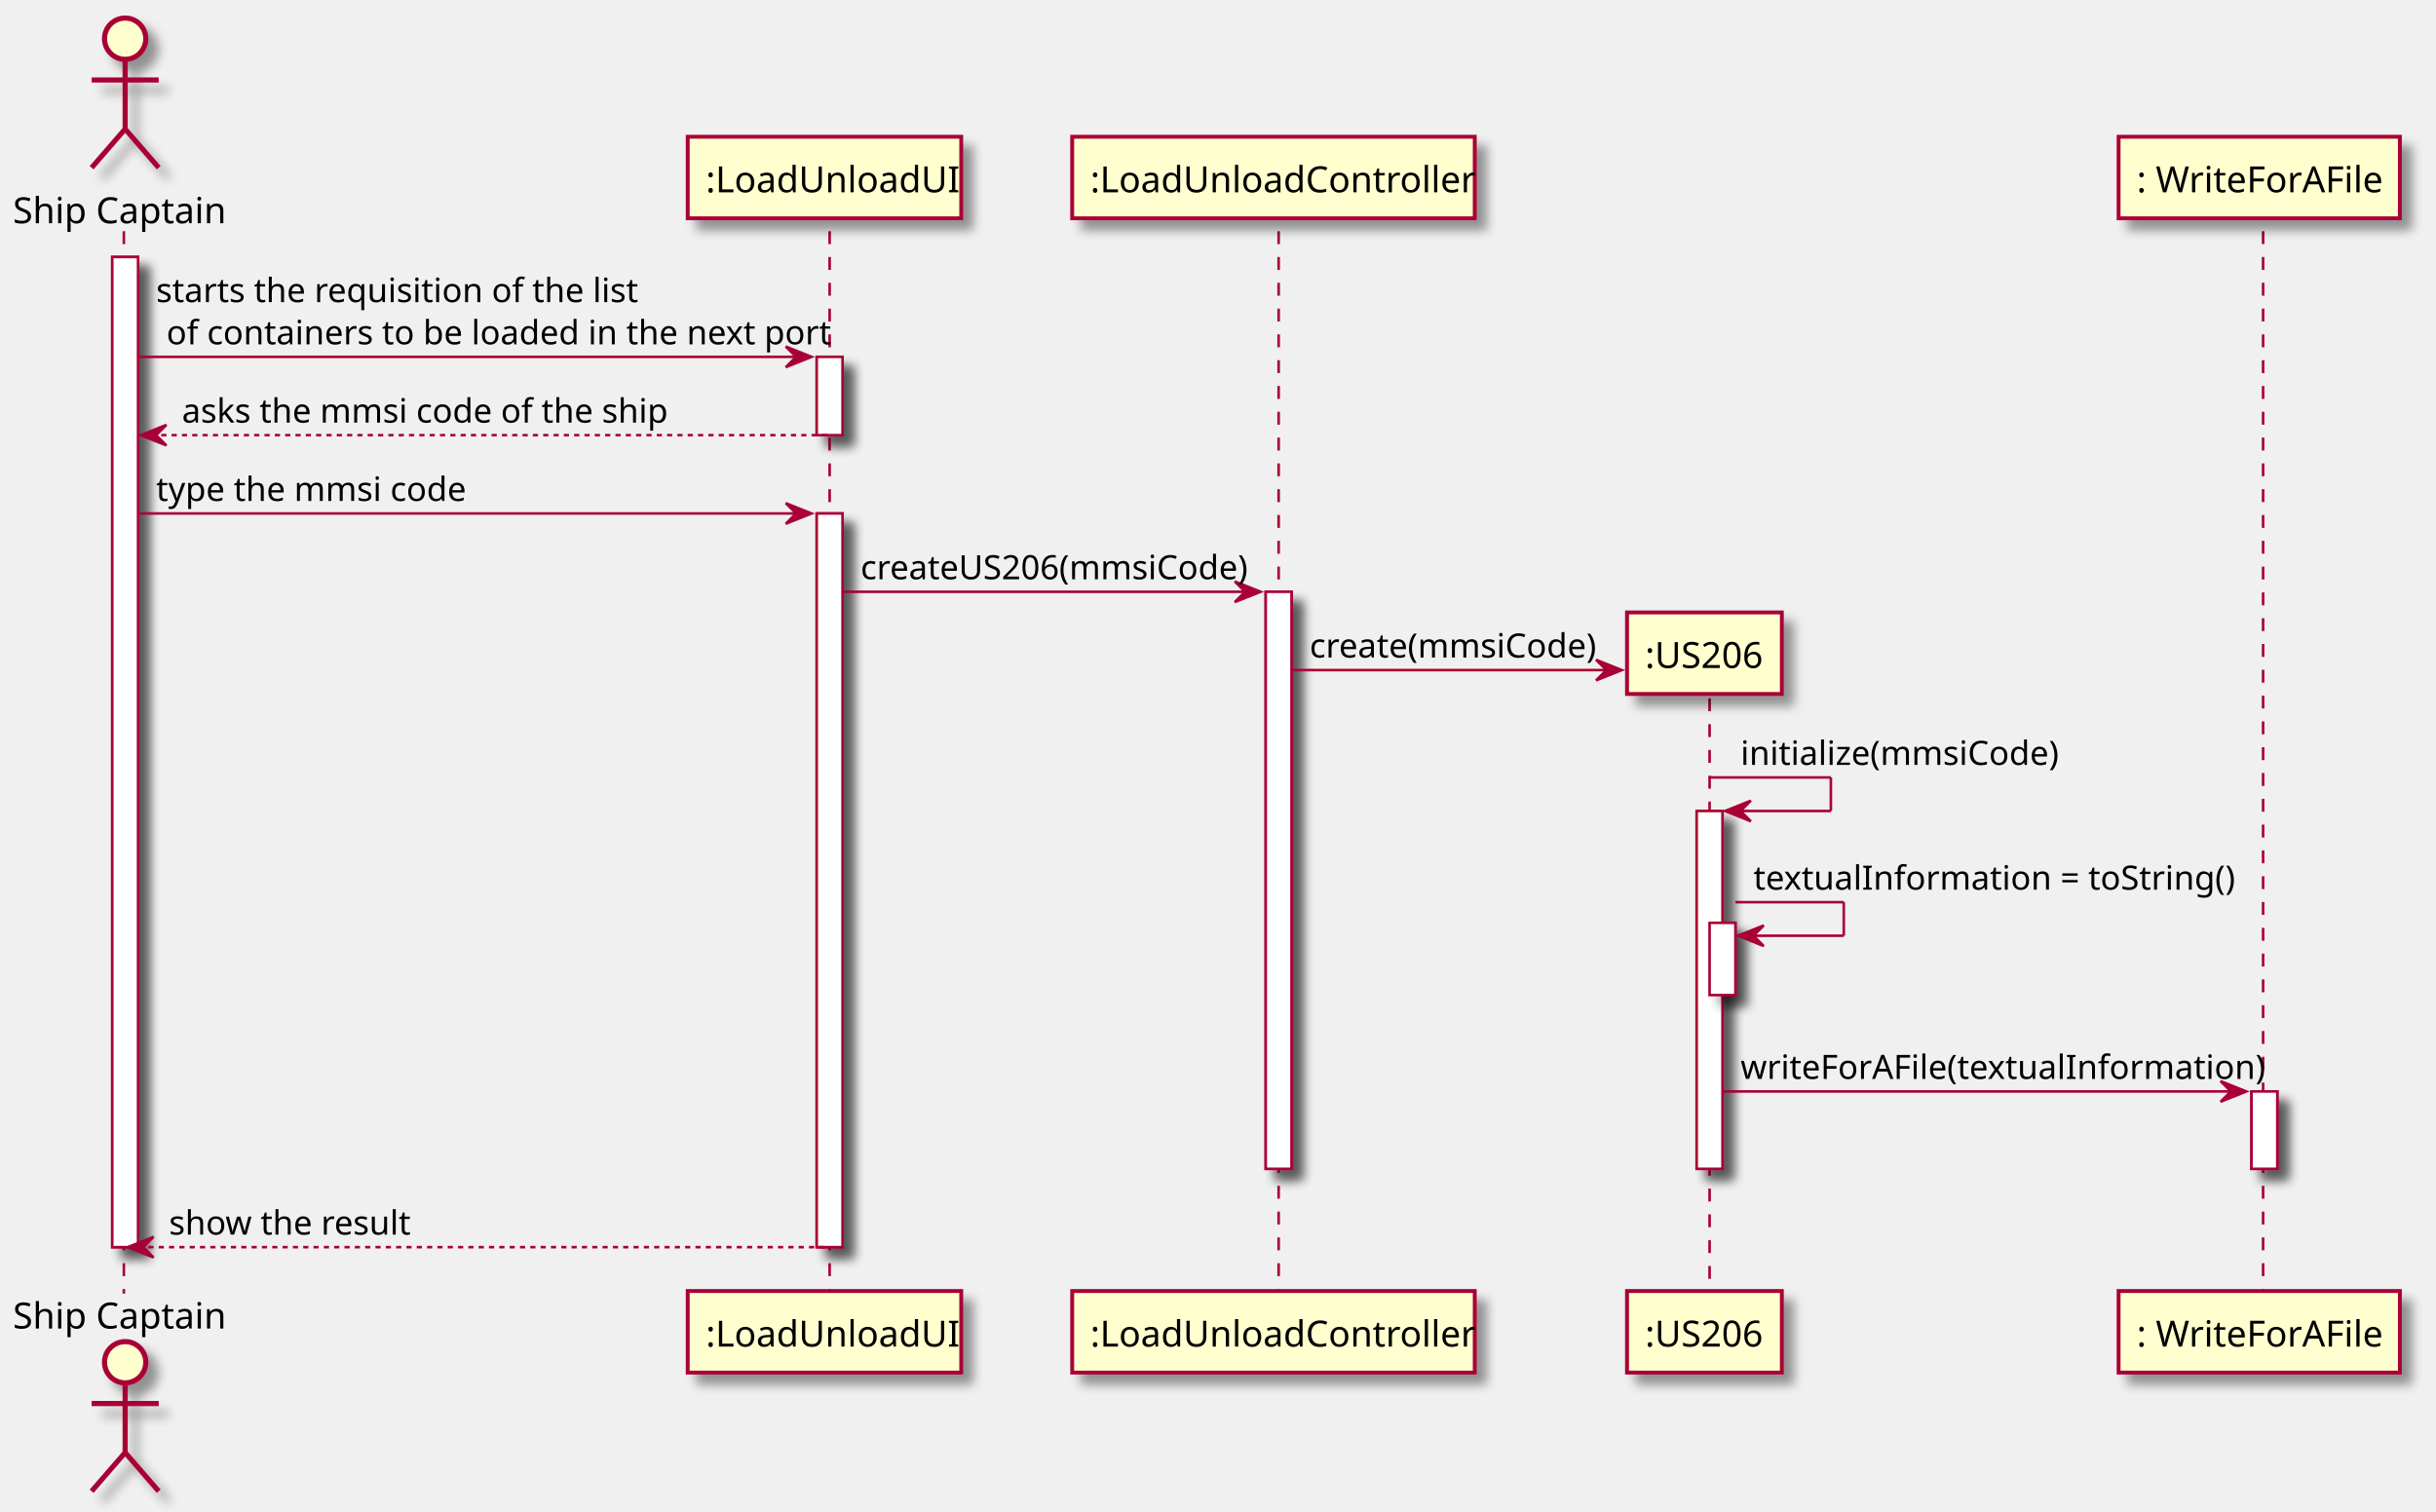
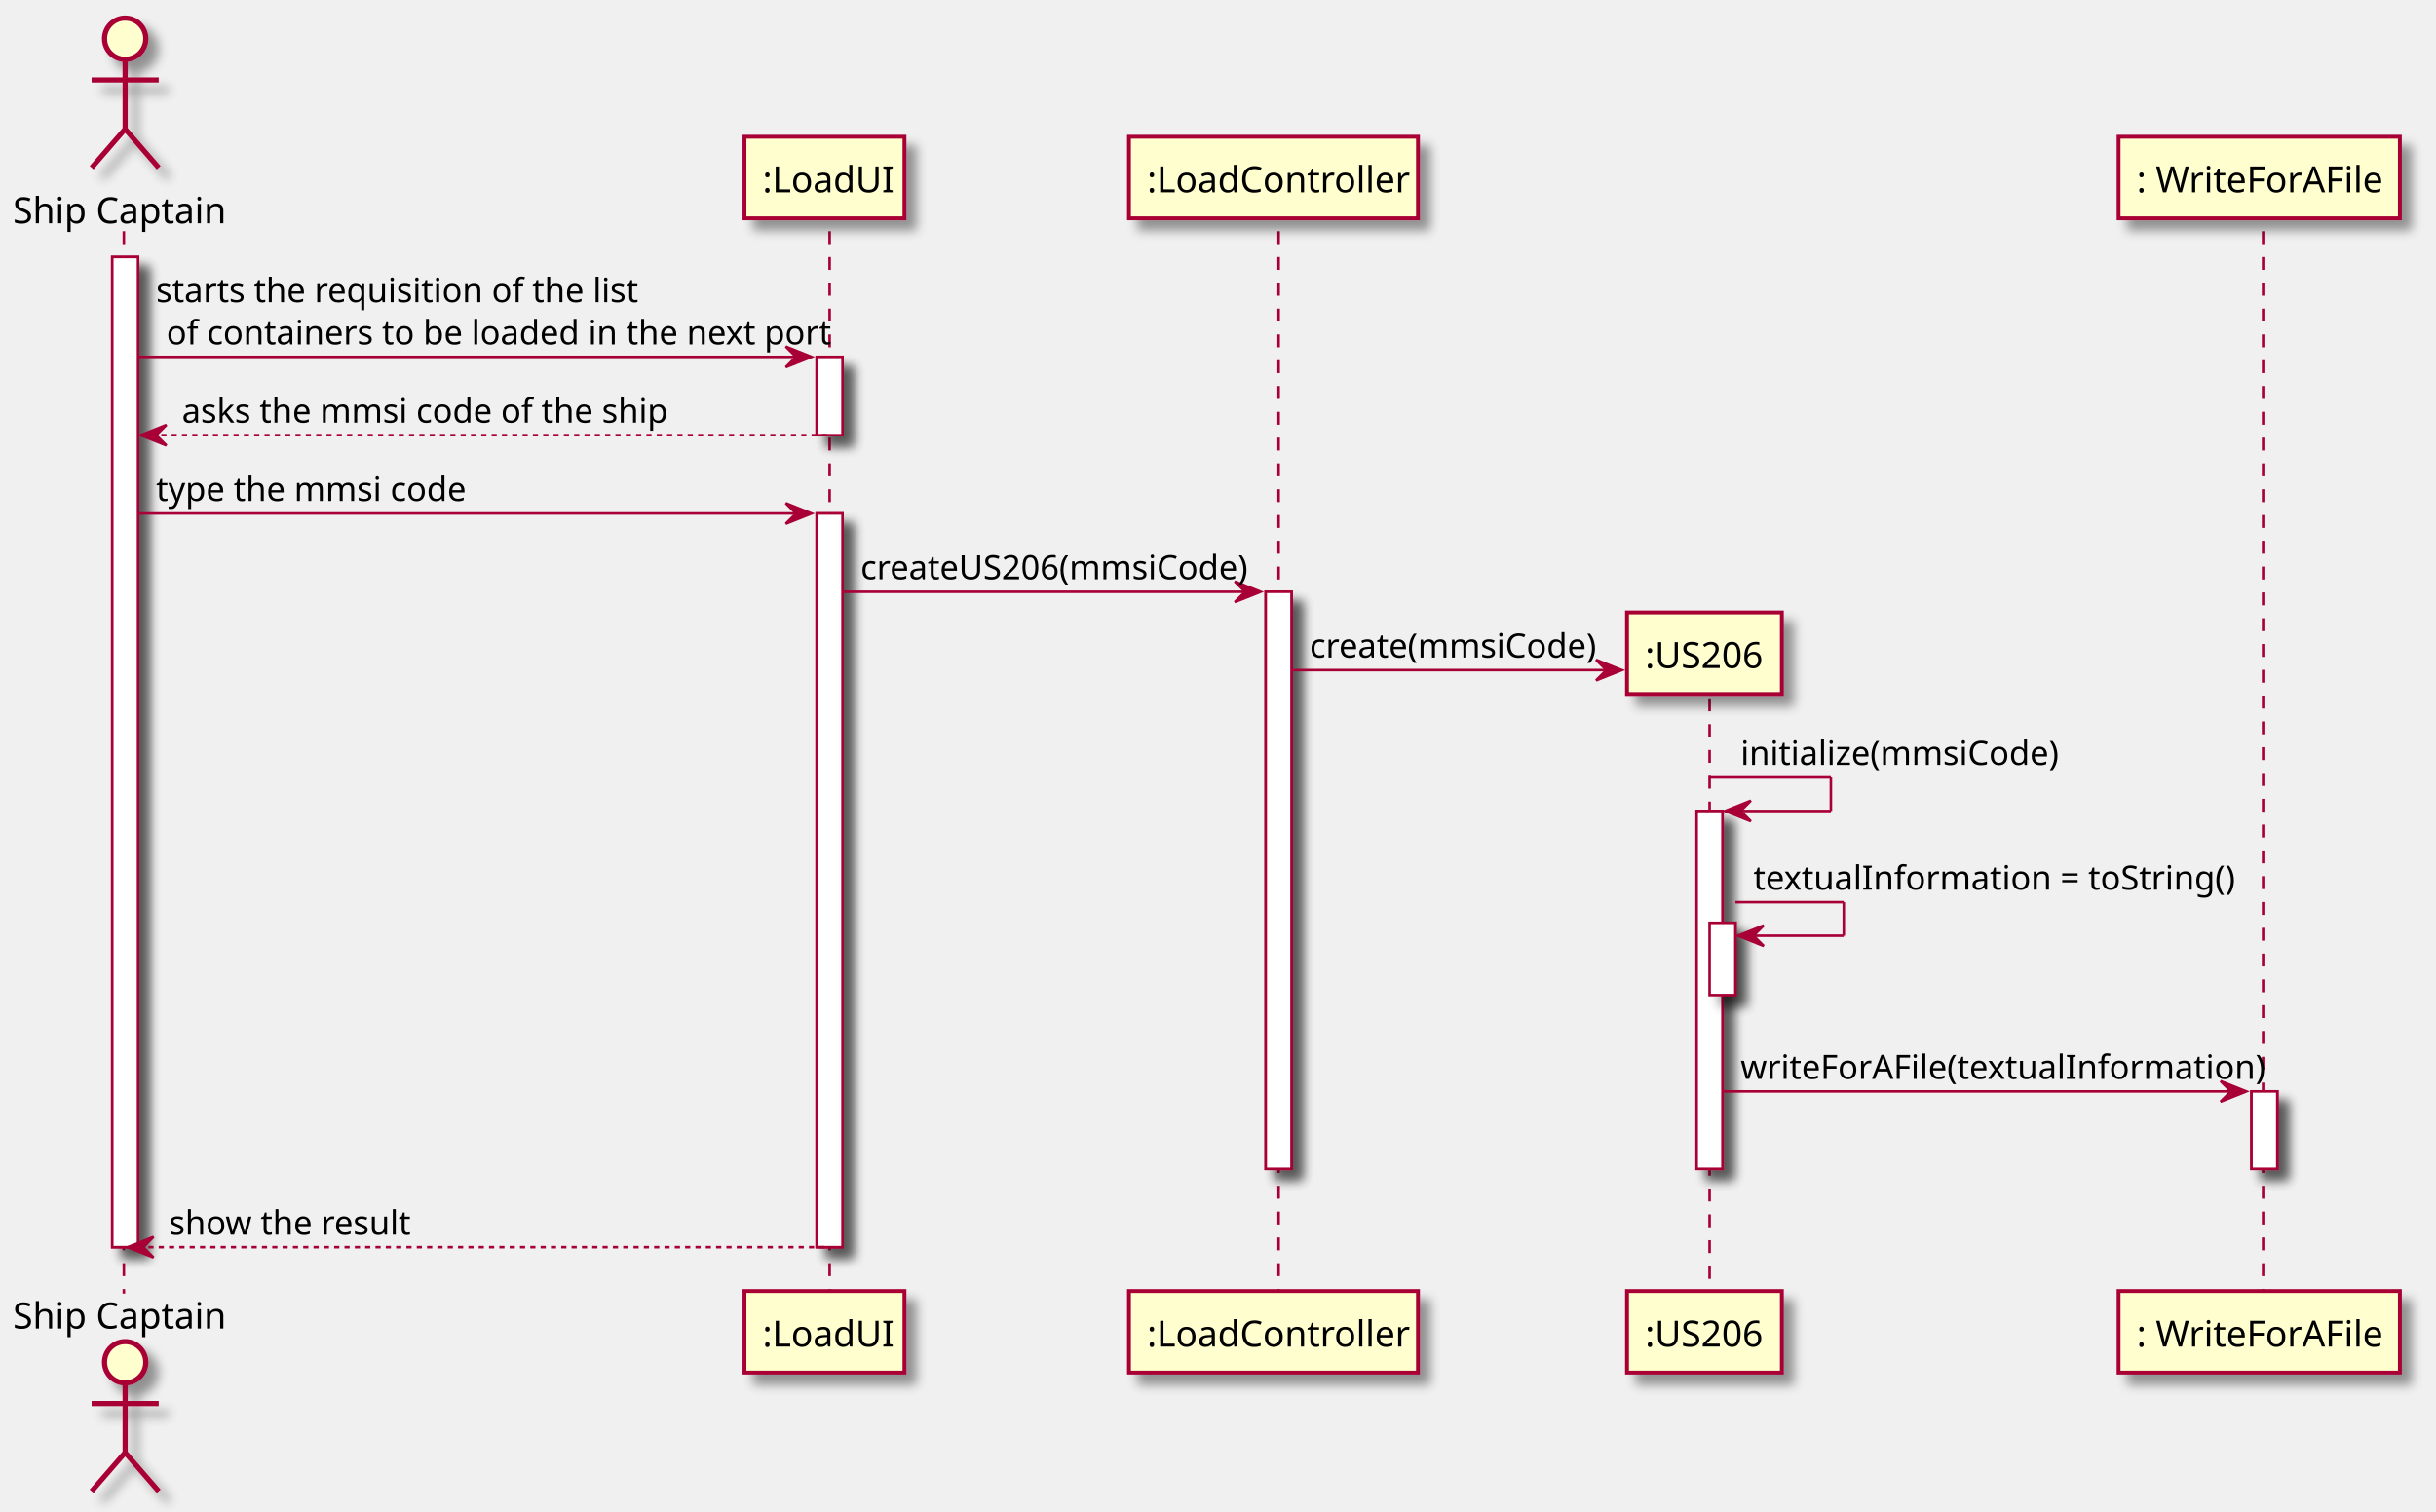
<svg xmlns="http://www.w3.org/2000/svg" contentScriptType="application/ecmascript" contentStyleType="text/css" height="586px" preserveAspectRatio="none" style="width:944px;height:586px;background:#FFFFFF;" version="1.1" viewBox="0 0 944 586" width="944px" zoomAndPan="magnify">
  <defs>
-     <filter height="300%" id="fdkphpk6b2kfl" width="300%" x="-1" y="-1">
+     <filter height="300%" id="f9n85xkwzqxxt" width="300%" x="-1" y="-1">
      <feGaussianBlur result="blurOut" stdDeviation="2.0" />
      <feColorMatrix in="blurOut" result="blurOut2" type="matrix" values="0 0 0 0 0 0 0 0 0 0 0 0 0 0 0 0 0 0 .4 0" />
      <feOffset dx="4.0" dy="4.0" in="blurOut2" result="blurOut3" />
      <feBlend in="SourceGraphic" in2="blurOut3" mode="normal" />
    </filter>
  </defs>
  <g>
-     <rect fill="#FFFFFF" filter="url(#fdkphpk6b2kfl)" height="383.773" style="stroke:#A80036;stroke-width:1.0;" width="10" x="43.5" y="99.609" />
-     <rect fill="#FFFFFF" filter="url(#fdkphpk6b2kfl)" height="30.352" style="stroke:#A80036;stroke-width:1.0;" width="10" x="316.5" y="138.312" />
-     <rect fill="#FFFFFF" filter="url(#fdkphpk6b2kfl)" height="284.367" style="stroke:#A80036;stroke-width:1.0;" width="10" x="316.5" y="199.016" />
-     <rect fill="#FFFFFF" filter="url(#fdkphpk6b2kfl)" height="223.664" style="stroke:#A80036;stroke-width:1.0;" width="10" x="490.5" y="229.367" />
-     <rect fill="#FFFFFF" filter="url(#fdkphpk6b2kfl)" height="138.703" style="stroke:#A80036;stroke-width:1.0;" width="10" x="657.5" y="314.328" />
-     <rect fill="#FFFFFF" filter="url(#fdkphpk6b2kfl)" height="28" style="stroke:#A80036;stroke-width:1.0;" width="10" x="662.5" y="357.68" />
-     <rect fill="#FFFFFF" filter="url(#fdkphpk6b2kfl)" height="30" style="stroke:#A80036;stroke-width:1.0;" width="10" x="872.5" y="423.031" />
+     <rect fill="#FFFFFF" filter="url(#f9n85xkwzqxxt)" height="383.773" style="stroke:#A80036;stroke-width:1.0;" width="10" x="43.5" y="99.609" />
+     <rect fill="#FFFFFF" filter="url(#f9n85xkwzqxxt)" height="30.352" style="stroke:#A80036;stroke-width:1.0;" width="10" x="316.5" y="138.312" />
+     <rect fill="#FFFFFF" filter="url(#f9n85xkwzqxxt)" height="284.367" style="stroke:#A80036;stroke-width:1.0;" width="10" x="316.5" y="199.016" />
+     <rect fill="#FFFFFF" filter="url(#f9n85xkwzqxxt)" height="223.664" style="stroke:#A80036;stroke-width:1.0;" width="10" x="490.5" y="229.367" />
+     <rect fill="#FFFFFF" filter="url(#f9n85xkwzqxxt)" height="138.703" style="stroke:#A80036;stroke-width:1.0;" width="10" x="657.5" y="314.328" />
+     <rect fill="#FFFFFF" filter="url(#f9n85xkwzqxxt)" height="28" style="stroke:#A80036;stroke-width:1.0;" width="10" x="662.5" y="357.68" />
+     <rect fill="#FFFFFF" filter="url(#f9n85xkwzqxxt)" height="30" style="stroke:#A80036;stroke-width:1.0;" width="10" x="872.5" y="423.031" />
    <line style="stroke:#A80036;stroke-width:1.0;stroke-dasharray:5.0,5.0;" x1="48" x2="48" y1="89.609" y2="501.383" />
    <line style="stroke:#A80036;stroke-width:1.0;stroke-dasharray:5.0,5.0;" x1="321.5" x2="321.5" y1="89.609" y2="501.383" />
    <line style="stroke:#A80036;stroke-width:1.0;stroke-dasharray:5.0,5.0;" x1="495.5" x2="495.5" y1="89.609" y2="501.383" />
    <line style="stroke:#A80036;stroke-width:1.0;stroke-dasharray:5.0,5.0;" x1="662.5" x2="662.5" y1="270.672" y2="501.383" />
    <line style="stroke:#A80036;stroke-width:1.0;stroke-dasharray:5.0,5.0;" x1="877" x2="877" y1="89.609" y2="501.383" />
    <text fill="#000000" font-family="sans-serif" font-size="14" lengthAdjust="spacing" textLength="81" x="5" y="86.533">Ship Captain</text>
-     <ellipse cx="48.5" cy="15" fill="#FEFECE" filter="url(#fdkphpk6b2kfl)" rx="8" ry="8" style="stroke:#A80036;stroke-width:2.0;" />
-     <path d="M48.5,23 L48.5,50 M35.5,31 L61.5,31 M48.5,50 L35.5,65 M48.5,50 L61.5,65 " fill="none" filter="url(#fdkphpk6b2kfl)" style="stroke:#A80036;stroke-width:2.0;" />
+     <ellipse cx="48.5" cy="15" fill="#FEFECE" filter="url(#f9n85xkwzqxxt)" rx="8" ry="8" style="stroke:#A80036;stroke-width:2.0;" />
+     <path d="M48.5,23 L48.5,50 M35.5,31 L61.5,31 M48.5,50 L35.5,65 M48.5,50 L61.5,65 " fill="none" filter="url(#f9n85xkwzqxxt)" style="stroke:#A80036;stroke-width:2.0;" />
    <text fill="#000000" font-family="sans-serif" font-size="14" lengthAdjust="spacing" textLength="81" x="5" y="514.916">Ship Captain</text>
-     <ellipse cx="48.5" cy="527.992" fill="#FEFECE" filter="url(#fdkphpk6b2kfl)" rx="8" ry="8" style="stroke:#A80036;stroke-width:2.0;" />
-     <path d="M48.5,535.992 L48.5,562.992 M35.5,543.992 L61.5,543.992 M48.5,562.992 L35.5,577.992 M48.5,562.992 L61.5,577.992 " fill="none" filter="url(#fdkphpk6b2kfl)" style="stroke:#A80036;stroke-width:2.0;" />
-     <rect fill="#FEFECE" filter="url(#fdkphpk6b2kfl)" height="31.609" style="stroke:#A80036;stroke-width:1.5;" width="106" x="266.5" y="53" />
-     <text fill="#000000" font-family="sans-serif" font-size="14" lengthAdjust="spacing" textLength="92" x="273.5" y="74.533">:LoadUnloadUI</text>
-     <rect fill="#FEFECE" filter="url(#fdkphpk6b2kfl)" height="31.609" style="stroke:#A80036;stroke-width:1.5;" width="106" x="266.5" y="500.383" />
-     <text fill="#000000" font-family="sans-serif" font-size="14" lengthAdjust="spacing" textLength="92" x="273.5" y="521.916">:LoadUnloadUI</text>
-     <rect fill="#FEFECE" filter="url(#fdkphpk6b2kfl)" height="31.609" style="stroke:#A80036;stroke-width:1.5;" width="156" x="415.5" y="53" />
-     <text fill="#000000" font-family="sans-serif" font-size="14" lengthAdjust="spacing" textLength="142" x="422.5" y="74.533">:LoadUnloadController</text>
-     <rect fill="#FEFECE" filter="url(#fdkphpk6b2kfl)" height="31.609" style="stroke:#A80036;stroke-width:1.5;" width="156" x="415.5" y="500.383" />
-     <text fill="#000000" font-family="sans-serif" font-size="14" lengthAdjust="spacing" textLength="142" x="422.5" y="521.916">:LoadUnloadController</text>
-     <rect fill="#FEFECE" filter="url(#fdkphpk6b2kfl)" height="31.609" style="stroke:#A80036;stroke-width:1.5;" width="60" x="630.5" y="500.383" />
+     <ellipse cx="48.5" cy="527.992" fill="#FEFECE" filter="url(#f9n85xkwzqxxt)" rx="8" ry="8" style="stroke:#A80036;stroke-width:2.0;" />
+     <path d="M48.5,535.992 L48.5,562.992 M35.5,543.992 L61.5,543.992 M48.5,562.992 L35.5,577.992 M48.5,562.992 L61.5,577.992 " fill="none" filter="url(#f9n85xkwzqxxt)" style="stroke:#A80036;stroke-width:2.0;" />
+     <rect fill="#FEFECE" filter="url(#f9n85xkwzqxxt)" height="31.609" style="stroke:#A80036;stroke-width:1.5;" width="62" x="288.5" y="53" />
+     <text fill="#000000" font-family="sans-serif" font-size="14" lengthAdjust="spacing" textLength="48" x="295.5" y="74.533">:LoadUI</text>
+     <rect fill="#FEFECE" filter="url(#f9n85xkwzqxxt)" height="31.609" style="stroke:#A80036;stroke-width:1.5;" width="62" x="288.5" y="500.383" />
+     <text fill="#000000" font-family="sans-serif" font-size="14" lengthAdjust="spacing" textLength="48" x="295.5" y="521.916">:LoadUI</text>
+     <rect fill="#FEFECE" filter="url(#f9n85xkwzqxxt)" height="31.609" style="stroke:#A80036;stroke-width:1.5;" width="112" x="437.5" y="53" />
+     <text fill="#000000" font-family="sans-serif" font-size="14" lengthAdjust="spacing" textLength="98" x="444.5" y="74.533">:LoadController</text>
+     <rect fill="#FEFECE" filter="url(#f9n85xkwzqxxt)" height="31.609" style="stroke:#A80036;stroke-width:1.5;" width="112" x="437.5" y="500.383" />
+     <text fill="#000000" font-family="sans-serif" font-size="14" lengthAdjust="spacing" textLength="98" x="444.5" y="521.916">:LoadController</text>
+     <rect fill="#FEFECE" filter="url(#f9n85xkwzqxxt)" height="31.609" style="stroke:#A80036;stroke-width:1.5;" width="60" x="630.5" y="500.383" />
    <text fill="#000000" font-family="sans-serif" font-size="14" lengthAdjust="spacing" textLength="46" x="637.5" y="521.916">:US206</text>
-     <rect fill="#FEFECE" filter="url(#fdkphpk6b2kfl)" height="31.609" style="stroke:#A80036;stroke-width:1.5;" width="109" x="821" y="53" />
+     <rect fill="#FEFECE" filter="url(#f9n85xkwzqxxt)" height="31.609" style="stroke:#A80036;stroke-width:1.5;" width="109" x="821" y="53" />
    <text fill="#000000" font-family="sans-serif" font-size="14" lengthAdjust="spacing" textLength="95" x="828" y="74.533">: WriteForAFile</text>
-     <rect fill="#FEFECE" filter="url(#fdkphpk6b2kfl)" height="31.609" style="stroke:#A80036;stroke-width:1.5;" width="109" x="821" y="500.383" />
+     <rect fill="#FEFECE" filter="url(#f9n85xkwzqxxt)" height="31.609" style="stroke:#A80036;stroke-width:1.5;" width="109" x="821" y="500.383" />
    <text fill="#000000" font-family="sans-serif" font-size="14" lengthAdjust="spacing" textLength="95" x="828" y="521.916">: WriteForAFile</text>
-     <rect fill="#FFFFFF" filter="url(#fdkphpk6b2kfl)" height="383.773" style="stroke:#A80036;stroke-width:1.0;" width="10" x="43.5" y="99.609" />
-     <rect fill="#FFFFFF" filter="url(#fdkphpk6b2kfl)" height="30.352" style="stroke:#A80036;stroke-width:1.0;" width="10" x="316.5" y="138.312" />
-     <rect fill="#FFFFFF" filter="url(#fdkphpk6b2kfl)" height="284.367" style="stroke:#A80036;stroke-width:1.0;" width="10" x="316.5" y="199.016" />
-     <rect fill="#FFFFFF" filter="url(#fdkphpk6b2kfl)" height="223.664" style="stroke:#A80036;stroke-width:1.0;" width="10" x="490.5" y="229.367" />
-     <rect fill="#FFFFFF" filter="url(#fdkphpk6b2kfl)" height="138.703" style="stroke:#A80036;stroke-width:1.0;" width="10" x="657.5" y="314.328" />
-     <rect fill="#FFFFFF" filter="url(#fdkphpk6b2kfl)" height="28" style="stroke:#A80036;stroke-width:1.0;" width="10" x="662.5" y="357.68" />
-     <rect fill="#FFFFFF" filter="url(#fdkphpk6b2kfl)" height="30" style="stroke:#A80036;stroke-width:1.0;" width="10" x="872.5" y="423.031" />
+     <rect fill="#FFFFFF" filter="url(#f9n85xkwzqxxt)" height="383.773" style="stroke:#A80036;stroke-width:1.0;" width="10" x="43.5" y="99.609" />
+     <rect fill="#FFFFFF" filter="url(#f9n85xkwzqxxt)" height="30.352" style="stroke:#A80036;stroke-width:1.0;" width="10" x="316.5" y="138.312" />
+     <rect fill="#FFFFFF" filter="url(#f9n85xkwzqxxt)" height="284.367" style="stroke:#A80036;stroke-width:1.0;" width="10" x="316.5" y="199.016" />
+     <rect fill="#FFFFFF" filter="url(#f9n85xkwzqxxt)" height="223.664" style="stroke:#A80036;stroke-width:1.0;" width="10" x="490.5" y="229.367" />
+     <rect fill="#FFFFFF" filter="url(#f9n85xkwzqxxt)" height="138.703" style="stroke:#A80036;stroke-width:1.0;" width="10" x="657.5" y="314.328" />
+     <rect fill="#FFFFFF" filter="url(#f9n85xkwzqxxt)" height="28" style="stroke:#A80036;stroke-width:1.0;" width="10" x="662.5" y="357.68" />
+     <rect fill="#FFFFFF" filter="url(#f9n85xkwzqxxt)" height="30" style="stroke:#A80036;stroke-width:1.0;" width="10" x="872.5" y="423.031" />
    <polygon fill="#A80036" points="304.5,134.312,314.5,138.312,304.5,142.312,308.5,138.312" style="stroke:#A80036;stroke-width:1.0;" />
    <line style="stroke:#A80036;stroke-width:1.0;" x1="53.5" x2="310.5" y1="138.312" y2="138.312" />
    <text fill="#000000" font-family="sans-serif" font-size="13" lengthAdjust="spacing" textLength="175" x="60.5" y="117.105">starts the requisition of the list</text>
    <text fill="#000000" font-family="sans-serif" font-size="13" lengthAdjust="spacing" textLength="240" x="64.5" y="133.456">of containers to be loaded in the next port</text>
    <polygon fill="#A80036" points="64.5,164.664,54.5,168.664,64.5,172.664,60.5,168.664" style="stroke:#A80036;stroke-width:1.0;" />
    <line style="stroke:#A80036;stroke-width:1.0;stroke-dasharray:2.0,2.0;" x1="58.5" x2="320.5" y1="168.664" y2="168.664" />
    <text fill="#000000" font-family="sans-serif" font-size="13" lengthAdjust="spacing" textLength="182" x="70.5" y="163.808">asks the mmsi code of the ship</text>
    <polygon fill="#A80036" points="304.5,195.016,314.5,199.016,304.5,203.016,308.5,199.016" style="stroke:#A80036;stroke-width:1.0;" />
    <line style="stroke:#A80036;stroke-width:1.0;" x1="53.5" x2="310.5" y1="199.016" y2="199.016" />
    <text fill="#000000" font-family="sans-serif" font-size="13" lengthAdjust="spacing" textLength="115" x="60.5" y="194.159">type the mmsi code</text>
    <polygon fill="#A80036" points="478.5,225.367,488.5,229.367,478.5,233.367,482.5,229.367" style="stroke:#A80036;stroke-width:1.0;" />
    <line style="stroke:#A80036;stroke-width:1.0;" x1="326.5" x2="484.5" y1="229.367" y2="229.367" />
    <text fill="#000000" font-family="sans-serif" font-size="13" lengthAdjust="spacing" textLength="145" x="333.5" y="224.511">createUS206(mmsiCode)</text>
    <polygon fill="#A80036" points="618.5,255.719,628.5,259.719,618.5,263.719,622.5,259.719" style="stroke:#A80036;stroke-width:1.0;" />
    <line style="stroke:#A80036;stroke-width:1.0;" x1="500.5" x2="624.5" y1="259.719" y2="259.719" />
    <text fill="#000000" font-family="sans-serif" font-size="13" lengthAdjust="spacing" textLength="106" x="507.5" y="254.862">create(mmsiCode)</text>
-     <rect fill="#FEFECE" filter="url(#fdkphpk6b2kfl)" height="31.609" style="stroke:#A80036;stroke-width:1.5;" width="60" x="630.5" y="237.367" />
+     <rect fill="#FEFECE" filter="url(#f9n85xkwzqxxt)" height="31.609" style="stroke:#A80036;stroke-width:1.5;" width="60" x="630.5" y="237.367" />
    <text fill="#000000" font-family="sans-serif" font-size="14" lengthAdjust="spacing" textLength="46" x="637.5" y="258.9">:US206</text>
    <line style="stroke:#A80036;stroke-width:1.0;" x1="662.5" x2="709.5" y1="301.328" y2="301.328" />
    <line style="stroke:#A80036;stroke-width:1.0;" x1="709.5" x2="709.5" y1="301.328" y2="314.328" />
    <line style="stroke:#A80036;stroke-width:1.0;" x1="668.5" x2="709.5" y1="314.328" y2="314.328" />
    <polygon fill="#A80036" points="678.5,310.328,668.5,314.328,678.5,318.328,674.5,314.328" style="stroke:#A80036;stroke-width:1.0;" />
    <text fill="#000000" font-family="sans-serif" font-size="13" lengthAdjust="spacing" textLength="117" x="674.5" y="296.472">initialize(mmsiCode)</text>
    <line style="stroke:#A80036;stroke-width:1.0;" x1="672.5" x2="714.5" y1="349.68" y2="349.68" />
    <line style="stroke:#A80036;stroke-width:1.0;" x1="714.5" x2="714.5" y1="349.68" y2="362.68" />
    <line style="stroke:#A80036;stroke-width:1.0;" x1="673.5" x2="714.5" y1="362.68" y2="362.68" />
    <polygon fill="#A80036" points="683.5,358.68,673.5,362.68,683.5,366.68,679.5,362.68" style="stroke:#A80036;stroke-width:1.0;" />
    <text fill="#000000" font-family="sans-serif" font-size="13" lengthAdjust="spacing" textLength="171" x="679.5" y="344.823">textualInformation = toString()</text>
    <polygon fill="#A80036" points="860.5,419.031,870.5,423.031,860.5,427.031,864.5,423.031" style="stroke:#A80036;stroke-width:1.0;" />
    <line style="stroke:#A80036;stroke-width:1.0;" x1="667.5" x2="866.5" y1="423.031" y2="423.031" />
    <text fill="#000000" font-family="sans-serif" font-size="13" lengthAdjust="spacing" textLength="186" x="674.5" y="418.175">writeForAFile(textualInformation)</text>
    <polygon fill="#A80036" points="59.5,479.383,49.5,483.383,59.5,487.383,55.5,483.383" style="stroke:#A80036;stroke-width:1.0;" />
    <line style="stroke:#A80036;stroke-width:1.0;stroke-dasharray:2.0,2.0;" x1="53.5" x2="320.5" y1="483.383" y2="483.383" />
    <text fill="#000000" font-family="sans-serif" font-size="13" lengthAdjust="spacing" textLength="88" x="65.5" y="478.526">show the result</text>
  </g>
</svg>
